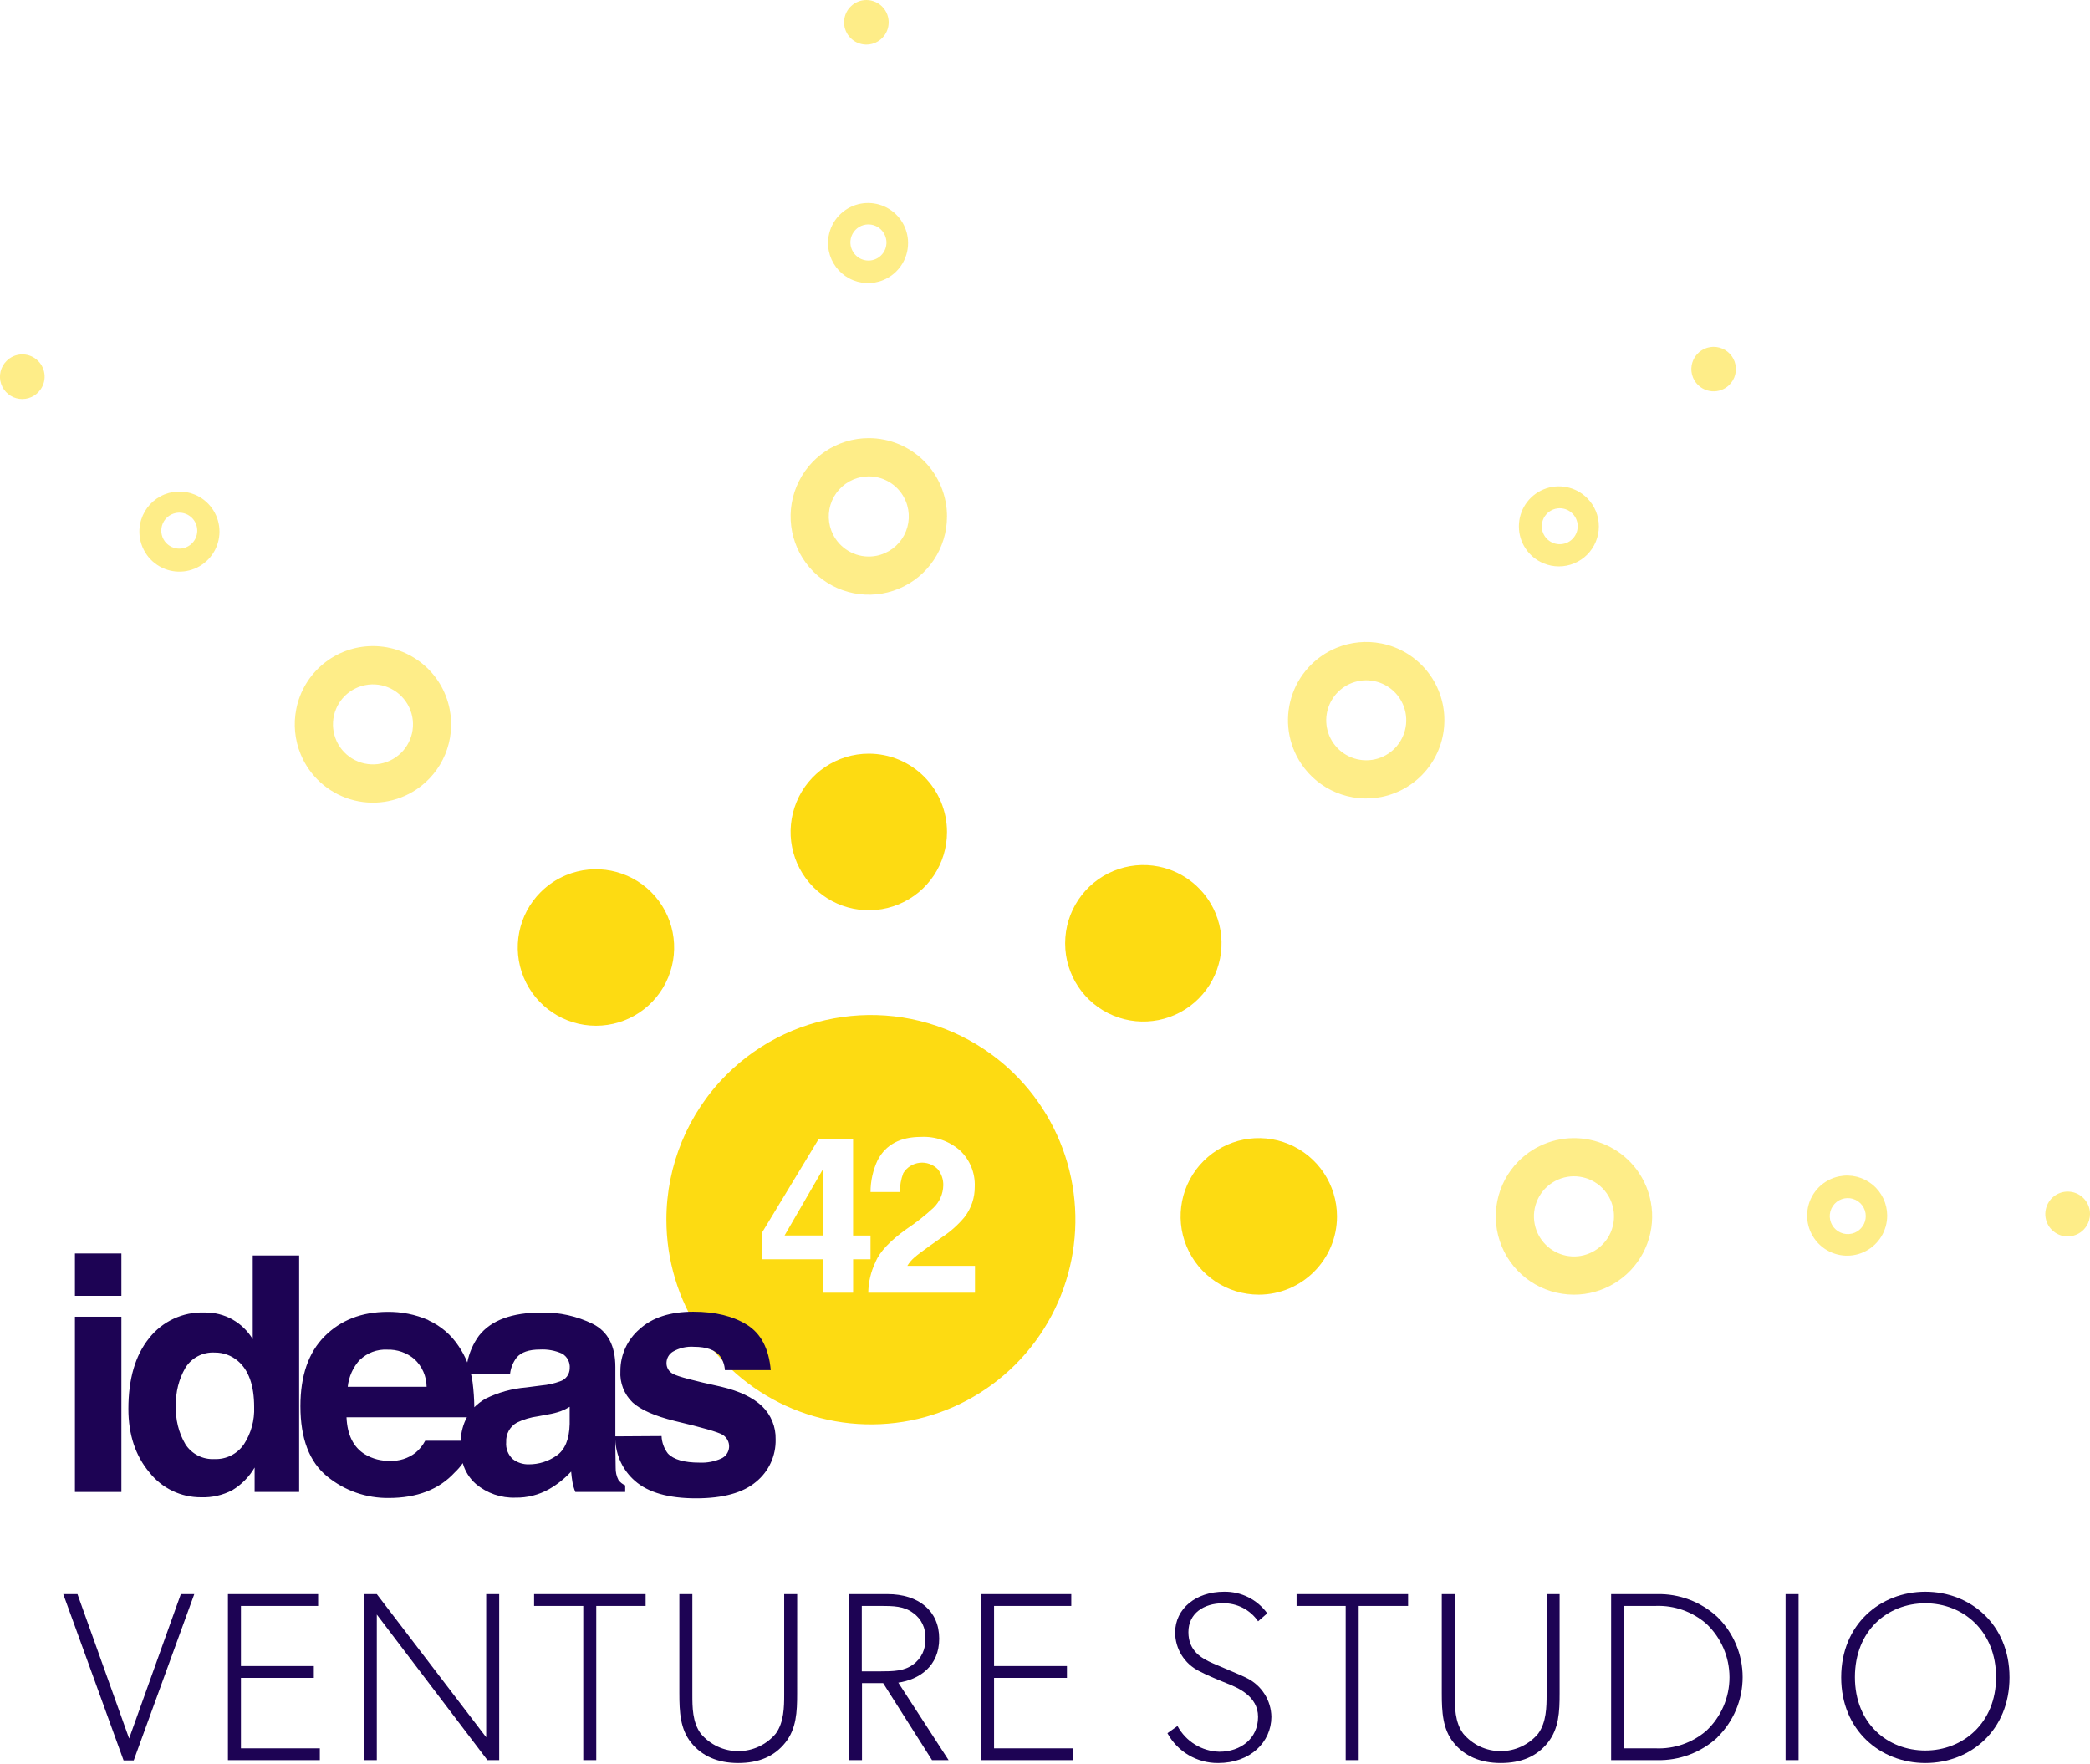
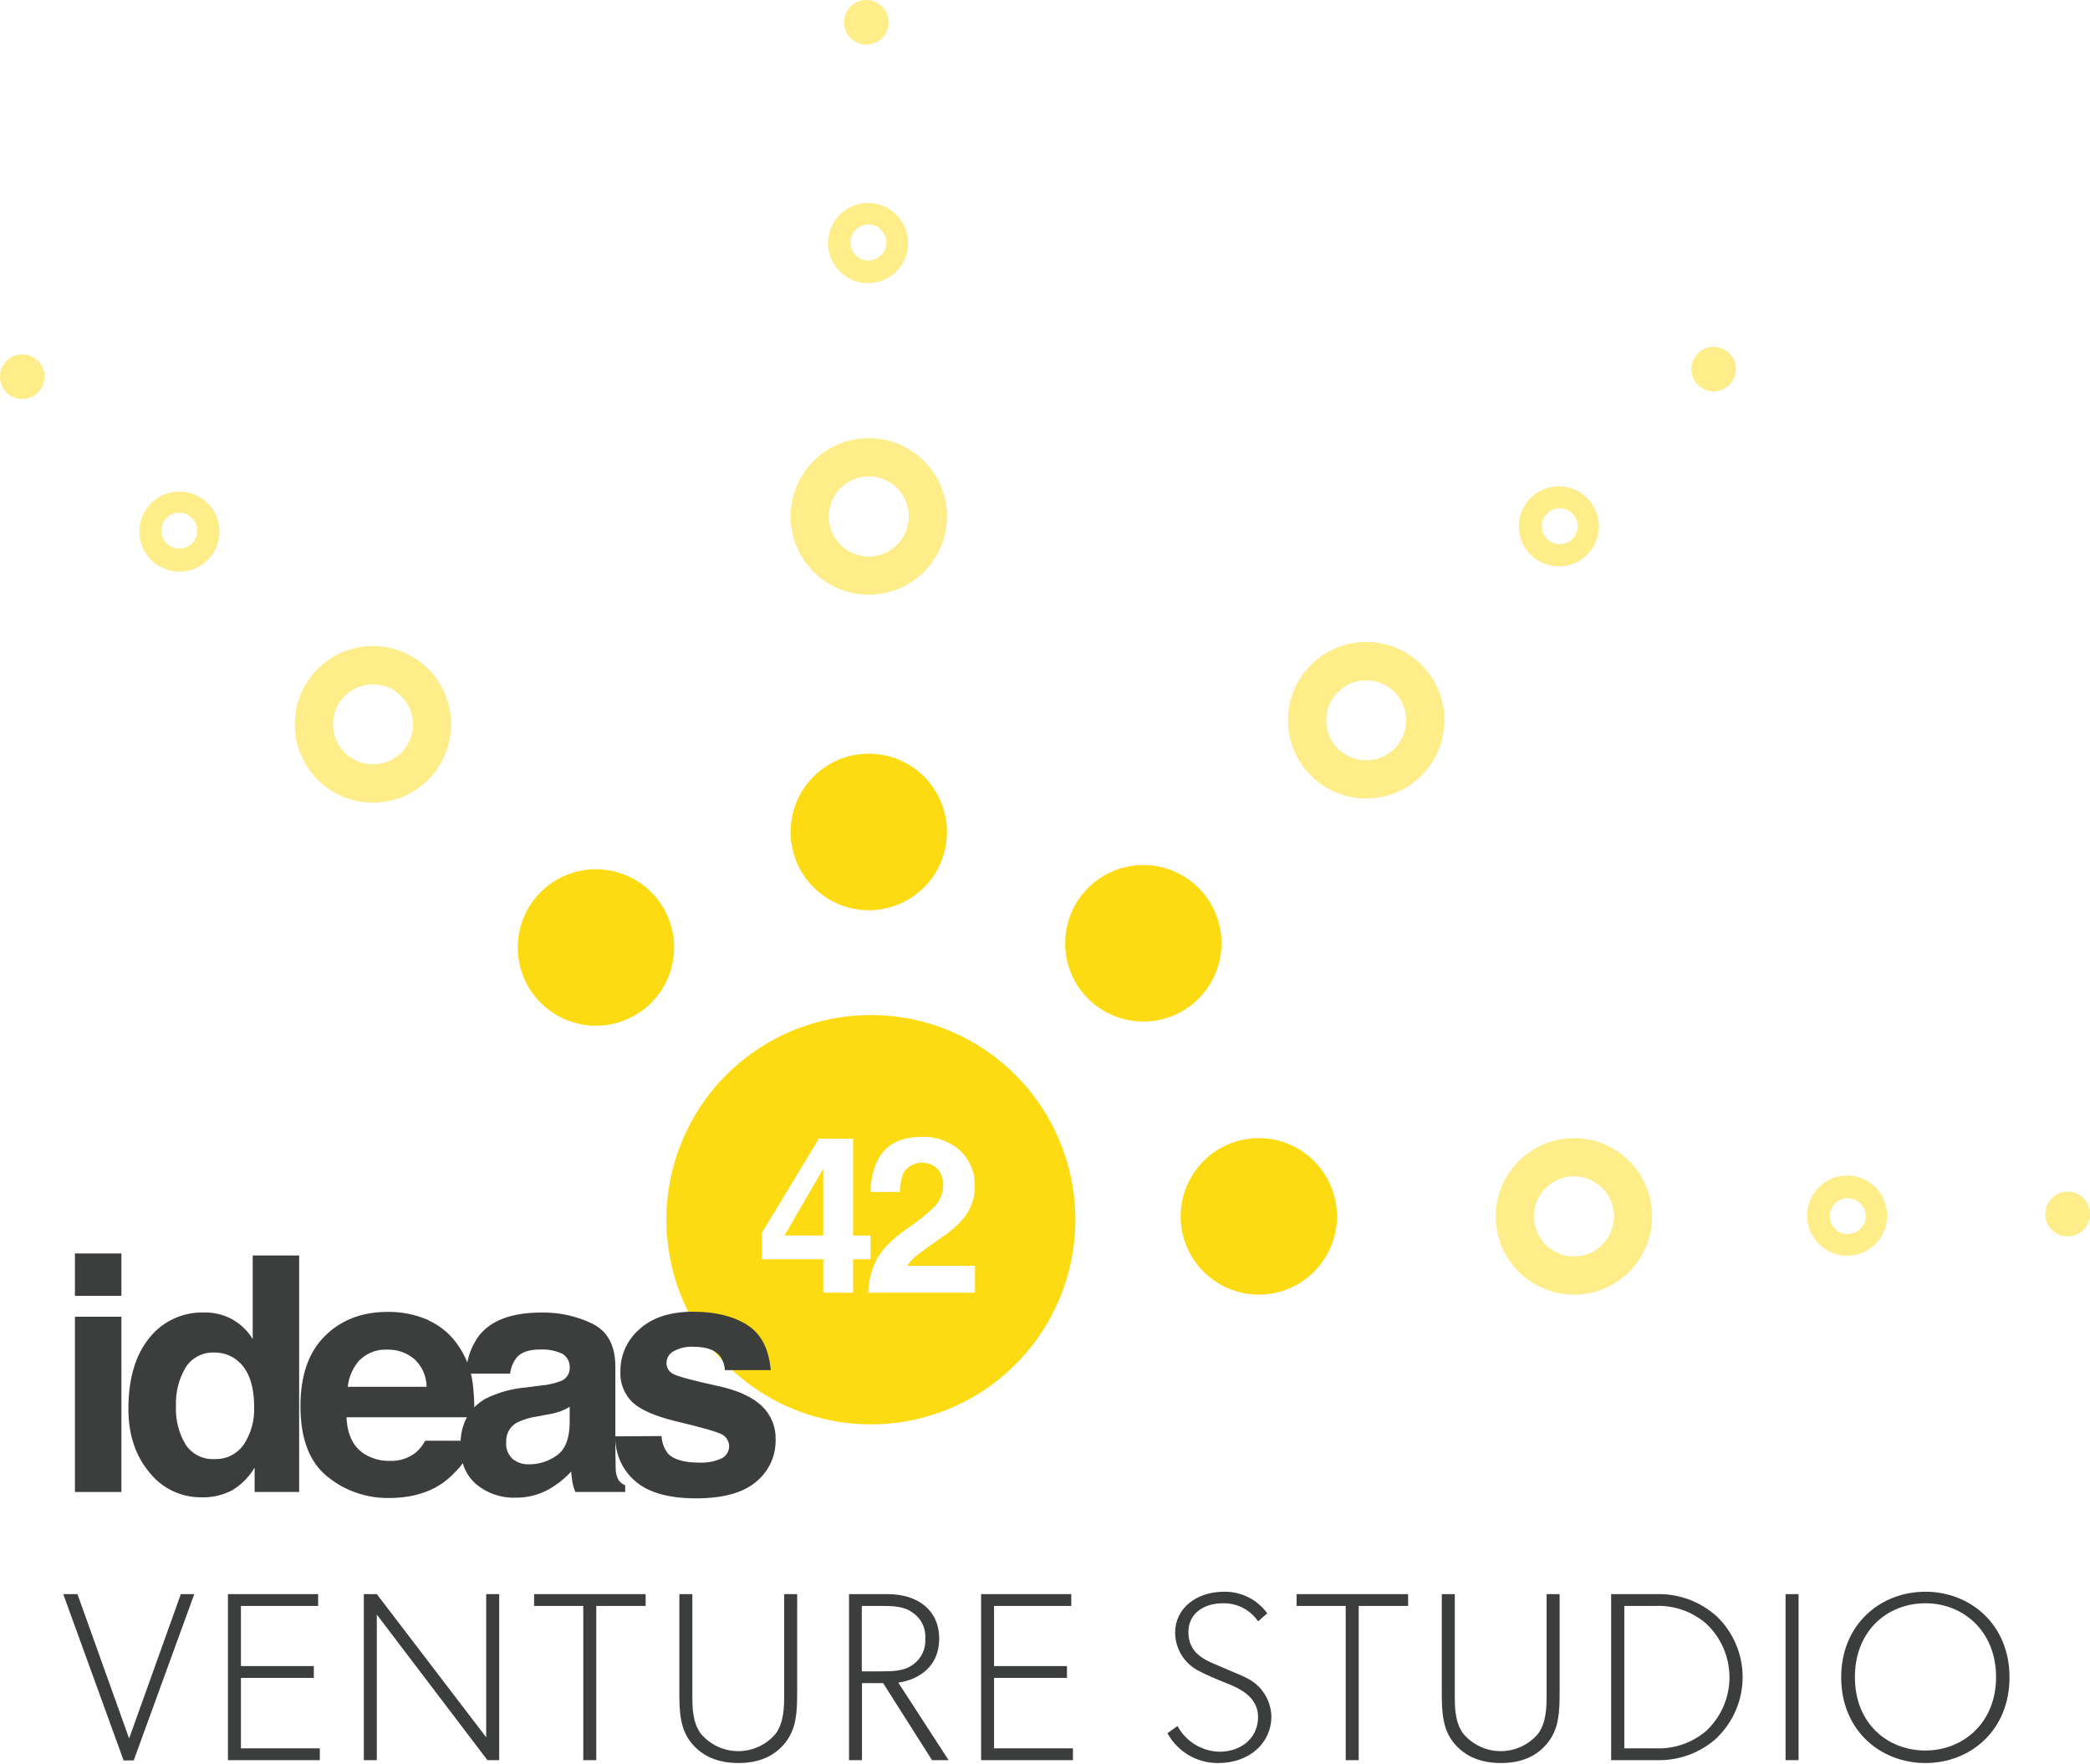
<svg xmlns="http://www.w3.org/2000/svg" fill="none" viewBox="0 0 160 135">
  <path fill="#fddb12" d="M66.51 57.696a5.983 5.983 0 00-5.531 3.699 5.997 5.997 0 001.298 6.53 5.984 5.984 0 0010.22-4.237c0-1.59-.631-3.114-1.754-4.237a5.984 5.984 0 00-4.233-1.755zM88.696 66.336a5.985 5.985 0 014.364 3.583 5.997 5.997 0 01-1.299 6.53 5.985 5.985 0 01-10.219-4.236 5.995 5.995 0 013.696-5.536 5.98 5.98 0 013.458-.341zM63.023 94.578v-5.111l-2.96 5.111h2.96z" />
  <path fill="#fddb12" fill-rule="evenodd" d="M75.368 80.345a15.645 15.645 0 00-19.767 1.946 15.668 15.668 0 00-4.585 11.078c0 3.099.917 6.129 2.637 8.706a15.655 15.655 0 0016.07 6.665 15.65 15.65 0 008.016-4.287 15.673 15.673 0 003.395-17.076 15.665 15.665 0 00-5.766-7.032zm-8.35 16.27c.332-.788 1.118-1.626 2.358-2.512a16.77 16.77 0 002.088-1.644c.464-.447.733-1.06.748-1.704a1.873 1.873 0 00-.42-1.25 1.691 1.691 0 00-2.637.295 3.987 3.987 0 00-.266 1.453h-2.245c0-.845.187-1.68.547-2.445.62-1.184 1.726-1.775 3.315-1.775a4.2 4.2 0 012.993 1.044 3.6 3.6 0 011.123 2.76 3.746 3.746 0 01-.786 2.34 7.783 7.783 0 01-1.695 1.517l-.936.66c-.583.419-.984.715-1.193.902a2.62 2.62 0 00-.55.648h5.178v2.056H66.47c.013-.81.2-1.607.55-2.337v-.008zm-.374-.213H65.31v2.558h-2.286v-2.558H58.33V94.37l4.359-7.201h2.619v7.414h1.335v1.82z" clip-rule="evenodd" />
  <path fill="#fddb12" d="M102.354 93.118a5.994 5.994 0 00-3.696-5.536 5.981 5.981 0 00-6.524 1.3 5.993 5.993 0 004.233 10.228 5.993 5.993 0 005.987-5.992zM41.389 68.297a5.993 5.993 0 004.234 10.228 5.982 5.982 0 005.53-3.698 5.998 5.998 0 00-1.297-6.53 5.987 5.987 0 00-6.525-1.299 5.987 5.987 0 00-1.942 1.3z" />
  <path fill="#fddb12" opacity="0.5" d="M66.326 0A1.705 1.705 0 0168 2.04 1.707 1.707 0 1166.326 0zM132.86 27.923a1.706 1.706 0 10-3.249.986 1.708 1.708 0 002.523.765 1.708 1.708 0 00.726-1.75zM.501 27.63a1.706 1.706 0 012.625 2.155A1.707 1.707 0 11.501 27.63z" />
  <path fill="#fddb12" opacity="0.5" fill-rule="evenodd" d="M10.73 40.097a3.067 3.067 0 014.178-2.236 3.067 3.067 0 11-2.875 5.385 3.066 3.066 0 01-1.303-3.15zm2.726-.825a1.377 1.377 0 00-.705 2.325 1.377 1.377 0 10.705-2.325zM22.68 54.285a5.984 5.984 0 0111.742 0 5.997 5.997 0 01-2.544 6.152 5.983 5.983 0 01-8.857-2.69 5.996 5.996 0 01-.34-3.462zm5.276-1.835a3.06 3.06 0 00-2.232 1.832 3.063 3.063 0 102.232-1.832zM121.503 38.13a3.059 3.059 0 00-5.224 2.166 3.06 3.06 0 001.889 2.83 3.058 3.058 0 004-1.657 3.065 3.065 0 000-2.346 3.054 3.054 0 00-.665-.994zm-1.122 1.183a1.381 1.381 0 01-.21 2.12 1.38 1.38 0 01-2.037-.619 1.381 1.381 0 011.272-1.906 1.38 1.38 0 01.975.405zM105.758 49.258a5.985 5.985 0 014.817 5.877 5.994 5.994 0 01-4.817 5.876 5.981 5.981 0 01-6.147-2.547 5.995 5.995 0 012.688-8.865 5.98 5.98 0 013.459-.34zm1.839 5.279a3.064 3.064 0 10-5.837 1.772 3.067 3.067 0 002.831 1.894 3.061 3.061 0 002.832-1.894c.232-.56.292-1.177.174-1.772zM64.75 16.058a3.063 3.063 0 014.768 2.546 3.07 3.07 0 01-1.889 2.836 3.062 3.062 0 01-4.18-2.232 3.069 3.069 0 011.302-3.15zm2.5 1.359a1.376 1.376 0 00-.763-.236h-.007a1.376 1.376 0 00-1.145 2.143 1.376 1.376 0 002.42-1.287 1.377 1.377 0 00-.505-.62zM66.51 33.542a5.982 5.982 0 00-5.53 3.699 5.996 5.996 0 001.297 6.53 5.985 5.985 0 0010.22-4.237c0-1.59-.631-3.113-1.754-4.237a5.984 5.984 0 00-4.233-1.755zm0 2.928a3.062 3.062 0 012.831 1.895 3.069 3.069 0 01-2.236 4.181 3.061 3.061 0 01-3.145-1.307 3.07 3.07 0 011.378-4.536 3.06 3.06 0 011.172-.233zM125.474 89.79a5.994 5.994 0 01-4.977 9.32 5.983 5.983 0 01-5.531-3.7 5.997 5.997 0 011.298-6.529 5.985 5.985 0 019.21.908zm-2.429 5.032a3.074 3.074 0 00-.38-3.874 3.065 3.065 0 00-5.174 2.768 3.07 3.07 0 002.408 2.41 3.06 3.06 0 003.146-1.304zM144.473 93.062a3.067 3.067 0 00-3.66-3.012 3.062 3.062 0 00-2.41 2.408 3.073 3.073 0 001.302 3.15 3.063 3.063 0 004.768-2.546zm-1.639.034a1.381 1.381 0 01-.85 1.273 1.378 1.378 0 11.85-1.273z" clip-rule="evenodd" />
  <path fill="#fddb12" opacity="0.5" d="M159.713 93.887c.188-.282.288-.614.287-.953a1.708 1.708 0 00-3.289-.653 1.71 1.71 0 003.002 1.606z" />
-   <path fill="#1D0354" d="M5.736 99.2h3.558v-3.243H5.736V99.2zM9.294 100.799H5.736v13.417h3.558v-13.417z" />
-   <path fill="#1D0354" fill-rule="evenodd" d="M17.806 101.016a4.262 4.262 0 011.542 1.498V96.11h3.554v18.106h-3.409v-1.872a4.904 4.904 0 01-1.71 1.737 4.774 4.774 0 01-2.387.543 4.99 4.99 0 01-3.954-1.902c-1.07-1.27-1.613-2.899-1.613-4.868 0-2.292.528-4.095 1.583-5.408a5.155 5.155 0 014.231-1.97 4.289 4.289 0 012.163.536v.004zm.864 9.556c.553-.85.827-1.851.786-2.864 0-1.641-.414-2.814-1.242-3.52a2.681 2.681 0 00-1.774-.645 2.471 2.471 0 00-2.245 1.165 5.406 5.406 0 00-.725 2.887 5.344 5.344 0 00.73 2.977 2.48 2.48 0 002.222 1.124 2.59 2.59 0 002.245-1.124h.003zM32.795 101.072a5.47 5.47 0 012.32 1.985c.265.39.486.807.66 1.242a5.118 5.118 0 01.892-2.047c.928-1.184 2.527-1.774 4.797-1.772a8.523 8.523 0 013.925.873c1.15.584 1.723 1.684 1.72 3.299v5.306l3.537-.022c.02.483.189.949.482 1.333.434.464 1.246.7 2.425.7a3.683 3.683 0 001.65-.307 1.026 1.026 0 00.613-.875 1.035 1.035 0 00-.493-.949c-.33-.204-1.553-.558-3.67-1.059-1.525-.377-2.599-.849-3.222-1.416a3.076 3.076 0 01-.936-2.415 4.195 4.195 0 011.463-3.195c.973-.891 2.345-1.336 4.116-1.336 1.676 0 3.048.334 4.116 1.003 1.067.669 1.672 1.825 1.814 3.468h-3.51a2.05 2.05 0 00-.373-1.075c-.375-.472-1.048-.711-1.976-.711a2.818 2.818 0 00-1.635.374 1.025 1.025 0 00-.486.835.912.912 0 00.52.873c.344.192 1.564.516 3.659.973 1.4.33 2.443.828 3.143 1.498a3.396 3.396 0 011.032 2.528 4.065 4.065 0 01-1.496 3.254c-.998.844-2.53 1.266-4.595 1.266-2.11 0-3.67-.446-4.68-1.337a4.357 4.357 0 01-1.497-3.169v.615c0 .427.007.944.022 1.55a1.94 1.94 0 00.214.937c.132.18.31.321.516.408v.509h-3.817a3.74 3.74 0 01-.22-.749 9.726 9.726 0 01-.101-.812c-.49.528-1.056.98-1.68 1.34a5.066 5.066 0 01-2.574.656 4.461 4.461 0 01-3.031-1.042 3.307 3.307 0 01-1.012-1.601 4.336 4.336 0 01-.612.71c-1.2 1.303-2.88 1.956-5.043 1.959a7.296 7.296 0 01-4.726-1.652c-1.362-1.106-2.044-2.898-2.047-5.377 0-2.327.616-4.11 1.849-5.348 1.232-1.238 2.83-1.862 4.793-1.872a7.601 7.601 0 013.154.629v.015zm2.465 9.223c.041-.683.203-1.283.484-1.797h-9.216c.06 1.344.523 2.288 1.403 2.831.584.35 1.257.525 1.938.505a2.99 2.99 0 001.934-.614c.308-.256.562-.57.748-.925h2.709zm1.05-2.562c.244-.249.53-.469.858-.658a8.59 8.59 0 013.102-.861l1.194-.154c.48-.041.95-.146 1.403-.311a1.052 1.052 0 00.748-1 1.18 1.18 0 00-.58-1.123 3.651 3.651 0 00-1.702-.315c-.838 0-1.433.203-1.781.614a2.527 2.527 0 00-.501 1.233h-3c.055.221.099.446.13.673a16.6 16.6 0 01.13 1.902zm-8.754-3.647a3.651 3.651 0 00-.935 2.079h6.039a2.93 2.93 0 00-.935-2.12 3.074 3.074 0 00-2.084-.726 2.788 2.788 0 00-2.088.786l.003-.019zm15.375 3.947c.237-.09.465-.203.68-.337v1.315c-.027 1.173-.362 1.981-1.006 2.423-.62.437-1.36.669-2.118.666a1.926 1.926 0 01-1.23-.4 1.567 1.567 0 01-.506-1.3 1.607 1.607 0 01.827-1.498 5.29 5.29 0 011.613-.479l.8-.15c.32-.054.634-.134.94-.24z" clip-rule="evenodd" />
-   <path fill="#1D0354" d="M93.258 134.966a4.372 4.372 0 01-3.884-2.284l.771-.551a3.744 3.744 0 003.203 1.97c1.639 0 2.963-1.015 2.963-2.67 0-1.61-1.6-2.249-2.365-2.555l-.063-.025c-.737-.296-1.564-.644-2.08-.922a3.306 3.306 0 01-1.84-2.947c-.001-1.842 1.6-3.13 3.74-3.13a3.992 3.992 0 013.312 1.655l-.7.61a3.188 3.188 0 00-1.169-1.031 3.188 3.188 0 00-1.517-.351c-1.47 0-2.65.772-2.65 2.21s.992 2.007 1.894 2.397c.263.113.57.244.881.375.753.32 1.526.647 1.738.767a3.365 3.365 0 011.84 2.947c-.007 1.932-1.608 3.535-4.074 3.535zM14.873 122.035l-4.636 12.732h-.775l-4.62-12.732H5.93l3.955 11.051 3.959-11.051h1.029zM17.45 134.745h7.035v-.903h-6.04v-5.396h5.58v-.902h-5.58v-4.606h5.909v-.903H17.45v12.71zM37.315 134.745h.901v-12.71h-.995v10.961l-8.374-10.961h-.995v12.71h.995V123.6l8.468 11.145zM45.647 122.938h3.779v-.903h-8.538v.903h3.764v11.807h.995v-11.807zM60.123 133.401c.846-1.068.902-2.341.902-3.775l.003-7.591h-.995v7.681c0 .97-.019 2.131-.643 2.996a3.746 3.746 0 01-2.872 1.344 3.743 3.743 0 01-2.872-1.344c-.643-.877-.643-2.038-.643-2.996v-7.681h-.995v7.591c0 1.442.067 2.741.898 3.775.83 1.033 2.039 1.565 3.606 1.565 1.568 0 2.765-.498 3.611-1.565z" />
-   <path fill="#1D0354" fill-rule="evenodd" d="M71.351 134.745h1.269l-3.85-5.932c1.601-.239 3.131-1.251 3.131-3.37 0-2.12-1.567-3.408-3.958-3.408h-2.945v12.71h.992v-5.894h1.62l3.741 5.894zm-3.977-11.807c1.025 0 1.841.018 2.522.535a2.194 2.194 0 01.939 1.97 2.247 2.247 0 01-.94 1.988c-.68.498-1.507.517-2.52.517h-1.4v-5.01h1.4z" clip-rule="evenodd" />
-   <path fill="#1D0354" d="M75.108 134.745h7.03v-.903H76.1v-5.396h5.58v-.902h-5.58v-4.606h5.912v-.903h-6.903v12.71zM107.798 122.938h-3.783v11.807h-.995v-11.807h-3.76v-.903h8.538v.903zM119.397 129.626c0 1.434-.056 2.707-.902 3.775-.846 1.067-2.043 1.565-3.607 1.565s-2.78-.532-3.611-1.565c-.83-1.034-.901-2.333-.901-3.775v-7.591h.995v7.681c0 .958 0 2.119.644 2.996a3.745 3.745 0 002.871 1.344 3.741 3.741 0 002.872-1.344c.625-.865.643-2.026.643-2.996v-7.681h.996v7.591z" />
-   <path fill="#1D0354" fill-rule="evenodd" d="M131.489 132.996a6.585 6.585 0 01-4.65 1.749h-3.499v-12.71h3.499a6.586 6.586 0 014.635 1.749 6.454 6.454 0 010 9.212h.015zm-.864-8.695a5.584 5.584 0 00-3.865-1.363h-2.41v10.904h2.41a5.575 5.575 0 003.865-1.344 5.611 5.611 0 001.775-4.099 5.625 5.625 0 00-1.775-4.098z" clip-rule="evenodd" />
-   <path fill="#1D0354" d="M137.689 134.745h-.995v-12.71h.995v12.71z" />
-   <path fill="#1D0354" fill-rule="evenodd" d="M147.395 134.966c-3.443 0-6.443-2.505-6.443-6.557 0-4.052 2.993-6.557 6.443-6.557 3.449 0 6.443 2.505 6.443 6.557 0 4.052-2.982 6.557-6.443 6.557zm0-12.23c-2.889 0-5.392 2.082-5.392 5.654 0 3.573 2.522 5.617 5.392 5.617 2.869 0 5.414-2.097 5.414-5.617s-2.507-5.654-5.414-5.654z" clip-rule="evenodd" />
+   <path fill="#3c3e3e" d="M5.736 99.2h3.558v-3.243H5.736V99.2zM9.294 100.799H5.736v13.417h3.558v-13.417z" />
+   <path fill="#3c3e3e" fill-rule="evenodd" d="M17.806 101.016a4.262 4.262 0 011.542 1.498V96.11h3.554v18.106h-3.409v-1.872a4.904 4.904 0 01-1.71 1.737 4.774 4.774 0 01-2.387.543 4.99 4.99 0 01-3.954-1.902c-1.07-1.27-1.613-2.899-1.613-4.868 0-2.292.528-4.095 1.583-5.408a5.155 5.155 0 014.231-1.97 4.289 4.289 0 012.163.536v.004zm.864 9.556c.553-.85.827-1.851.786-2.864 0-1.641-.414-2.814-1.242-3.52a2.681 2.681 0 00-1.774-.645 2.471 2.471 0 00-2.245 1.165 5.406 5.406 0 00-.725 2.887 5.344 5.344 0 00.73 2.977 2.48 2.48 0 002.222 1.124 2.59 2.59 0 002.245-1.124h.003zM32.795 101.072a5.47 5.47 0 012.32 1.985c.265.39.486.807.66 1.242a5.118 5.118 0 01.892-2.047c.928-1.184 2.527-1.774 4.797-1.772a8.523 8.523 0 013.925.873c1.15.584 1.723 1.684 1.72 3.299v5.306l3.537-.022c.02.483.189.949.482 1.333.434.464 1.246.7 2.425.7a3.683 3.683 0 001.65-.307 1.026 1.026 0 00.613-.875 1.035 1.035 0 00-.493-.949c-.33-.204-1.553-.558-3.67-1.059-1.525-.377-2.599-.849-3.222-1.416a3.076 3.076 0 01-.936-2.415 4.195 4.195 0 011.463-3.195c.973-.891 2.345-1.336 4.116-1.336 1.676 0 3.048.334 4.116 1.003 1.067.669 1.672 1.825 1.814 3.468h-3.51a2.05 2.05 0 00-.373-1.075c-.375-.472-1.048-.711-1.976-.711a2.818 2.818 0 00-1.635.374 1.025 1.025 0 00-.486.835.912.912 0 00.52.873c.344.192 1.564.516 3.659.973 1.4.33 2.443.828 3.143 1.498a3.396 3.396 0 011.032 2.528 4.065 4.065 0 01-1.496 3.254c-.998.844-2.53 1.266-4.595 1.266-2.11 0-3.67-.446-4.68-1.337a4.357 4.357 0 01-1.497-3.169v.615c0 .427.007.944.022 1.55a1.94 1.94 0 00.214.937c.132.18.31.321.516.408v.509h-3.817a3.74 3.74 0 01-.22-.749 9.726 9.726 0 01-.101-.812c-.49.528-1.056.98-1.68 1.34a5.066 5.066 0 01-2.574.656 4.461 4.461 0 01-3.031-1.042 3.307 3.307 0 01-1.012-1.601 4.336 4.336 0 01-.612.71c-1.2 1.303-2.88 1.956-5.043 1.959a7.296 7.296 0 01-4.726-1.652c-1.362-1.106-2.044-2.898-2.047-5.377 0-2.327.616-4.11 1.849-5.348 1.232-1.238 2.83-1.862 4.793-1.872a7.601 7.601 0 013.154.629v.015zm2.465 9.223c.041-.683.203-1.283.484-1.797h-9.216c.06 1.344.523 2.288 1.403 2.831.584.35 1.257.525 1.938.505a2.99 2.99 0 001.934-.614c.308-.256.562-.57.748-.925h2.709zm1.05-2.562c.244-.249.53-.469.858-.658a8.59 8.59 0 013.102-.861l1.194-.154c.48-.041.95-.146 1.403-.311a1.052 1.052 0 00.748-1 1.18 1.18 0 00-.58-1.123 3.651 3.651 0 00-1.702-.315c-.838 0-1.433.203-1.781.614a2.527 2.527 0 00-.501 1.233h-3c.055.221.099.446.13.673a16.6 16.6 0 01.13 1.902zm-8.754-3.647a3.651 3.651 0 00-.935 2.079h6.039a2.93 2.93 0 00-.935-2.12 3.074 3.074 0 00-2.084-.726 2.788 2.788 0 00-2.088.786l.003-.019zm15.375 3.947c.237-.09.465-.203.68-.337v1.315c-.027 1.173-.362 1.981-1.006 2.423-.62.437-1.36.669-2.118.666a1.926 1.926 0 01-1.23-.4 1.567 1.567 0 01-.506-1.3 1.607 1.607 0 01.827-1.498 5.29 5.29 0 011.613-.479l.8-.15c.32-.054.634-.134.94-.24z" clip-rule="evenodd" />
+   <path fill="#3c3e3e" d="M93.258 134.966a4.372 4.372 0 01-3.884-2.284l.771-.551a3.744 3.744 0 003.203 1.97c1.639 0 2.963-1.015 2.963-2.67 0-1.61-1.6-2.249-2.365-2.555l-.063-.025c-.737-.296-1.564-.644-2.08-.922a3.306 3.306 0 01-1.84-2.947c-.001-1.842 1.6-3.13 3.74-3.13a3.992 3.992 0 013.312 1.655l-.7.61a3.188 3.188 0 00-1.169-1.031 3.188 3.188 0 00-1.517-.351c-1.47 0-2.65.772-2.65 2.21s.992 2.007 1.894 2.397c.263.113.57.244.881.375.753.32 1.526.647 1.738.767a3.365 3.365 0 011.84 2.947c-.007 1.932-1.608 3.535-4.074 3.535zM14.873 122.035l-4.636 12.732h-.775l-4.62-12.732H5.93l3.955 11.051 3.959-11.051h1.029zM17.45 134.745h7.035v-.903h-6.04v-5.396h5.58v-.902h-5.58v-4.606h5.909v-.903H17.45v12.71zM37.315 134.745h.901v-12.71h-.995v10.961l-8.374-10.961h-.995v12.71h.995V123.6l8.468 11.145zM45.647 122.938h3.779v-.903h-8.538v.903h3.764v11.807h.995v-11.807zM60.123 133.401c.846-1.068.902-2.341.902-3.775l.003-7.591h-.995v7.681c0 .97-.019 2.131-.643 2.996a3.746 3.746 0 01-2.872 1.344 3.743 3.743 0 01-2.872-1.344c-.643-.877-.643-2.038-.643-2.996v-7.681h-.995v7.591c0 1.442.067 2.741.898 3.775.83 1.033 2.039 1.565 3.606 1.565 1.568 0 2.765-.498 3.611-1.565z" />
+   <path fill="#3c3e3e" fill-rule="evenodd" d="M71.351 134.745h1.269l-3.85-5.932c1.601-.239 3.131-1.251 3.131-3.37 0-2.12-1.567-3.408-3.958-3.408h-2.945v12.71h.992v-5.894h1.62l3.741 5.894zm-3.977-11.807c1.025 0 1.841.018 2.522.535a2.194 2.194 0 01.939 1.97 2.247 2.247 0 01-.94 1.988c-.68.498-1.507.517-2.52.517h-1.4v-5.01h1.4z" clip-rule="evenodd" />
+   <path fill="#3c3e3e" d="M75.108 134.745h7.03v-.903H76.1v-5.396h5.58v-.902h-5.58v-4.606h5.912v-.903h-6.903v12.71zM107.798 122.938h-3.783v11.807h-.995v-11.807h-3.76v-.903h8.538v.903zM119.397 129.626c0 1.434-.056 2.707-.902 3.775-.846 1.067-2.043 1.565-3.607 1.565s-2.78-.532-3.611-1.565c-.83-1.034-.901-2.333-.901-3.775v-7.591h.995v7.681c0 .958 0 2.119.644 2.996a3.745 3.745 0 002.871 1.344 3.741 3.741 0 002.872-1.344c.625-.865.643-2.026.643-2.996v-7.681h.996v7.591z" />
+   <path fill="#3c3e3e" fill-rule="evenodd" d="M131.489 132.996a6.585 6.585 0 01-4.65 1.749h-3.499v-12.71h3.499a6.586 6.586 0 014.635 1.749 6.454 6.454 0 010 9.212h.015zm-.864-8.695a5.584 5.584 0 00-3.865-1.363h-2.41v10.904h2.41a5.575 5.575 0 003.865-1.344 5.611 5.611 0 001.775-4.099 5.625 5.625 0 00-1.775-4.098z" clip-rule="evenodd" />
+   <path fill="#3c3e3e" d="M137.689 134.745h-.995v-12.71h.995v12.71z" />
+   <path fill="#3c3e3e" fill-rule="evenodd" d="M147.395 134.966c-3.443 0-6.443-2.505-6.443-6.557 0-4.052 2.993-6.557 6.443-6.557 3.449 0 6.443 2.505 6.443 6.557 0 4.052-2.982 6.557-6.443 6.557zm0-12.23c-2.889 0-5.392 2.082-5.392 5.654 0 3.573 2.522 5.617 5.392 5.617 2.869 0 5.414-2.097 5.414-5.617s-2.507-5.654-5.414-5.654z" clip-rule="evenodd" />
</svg>
